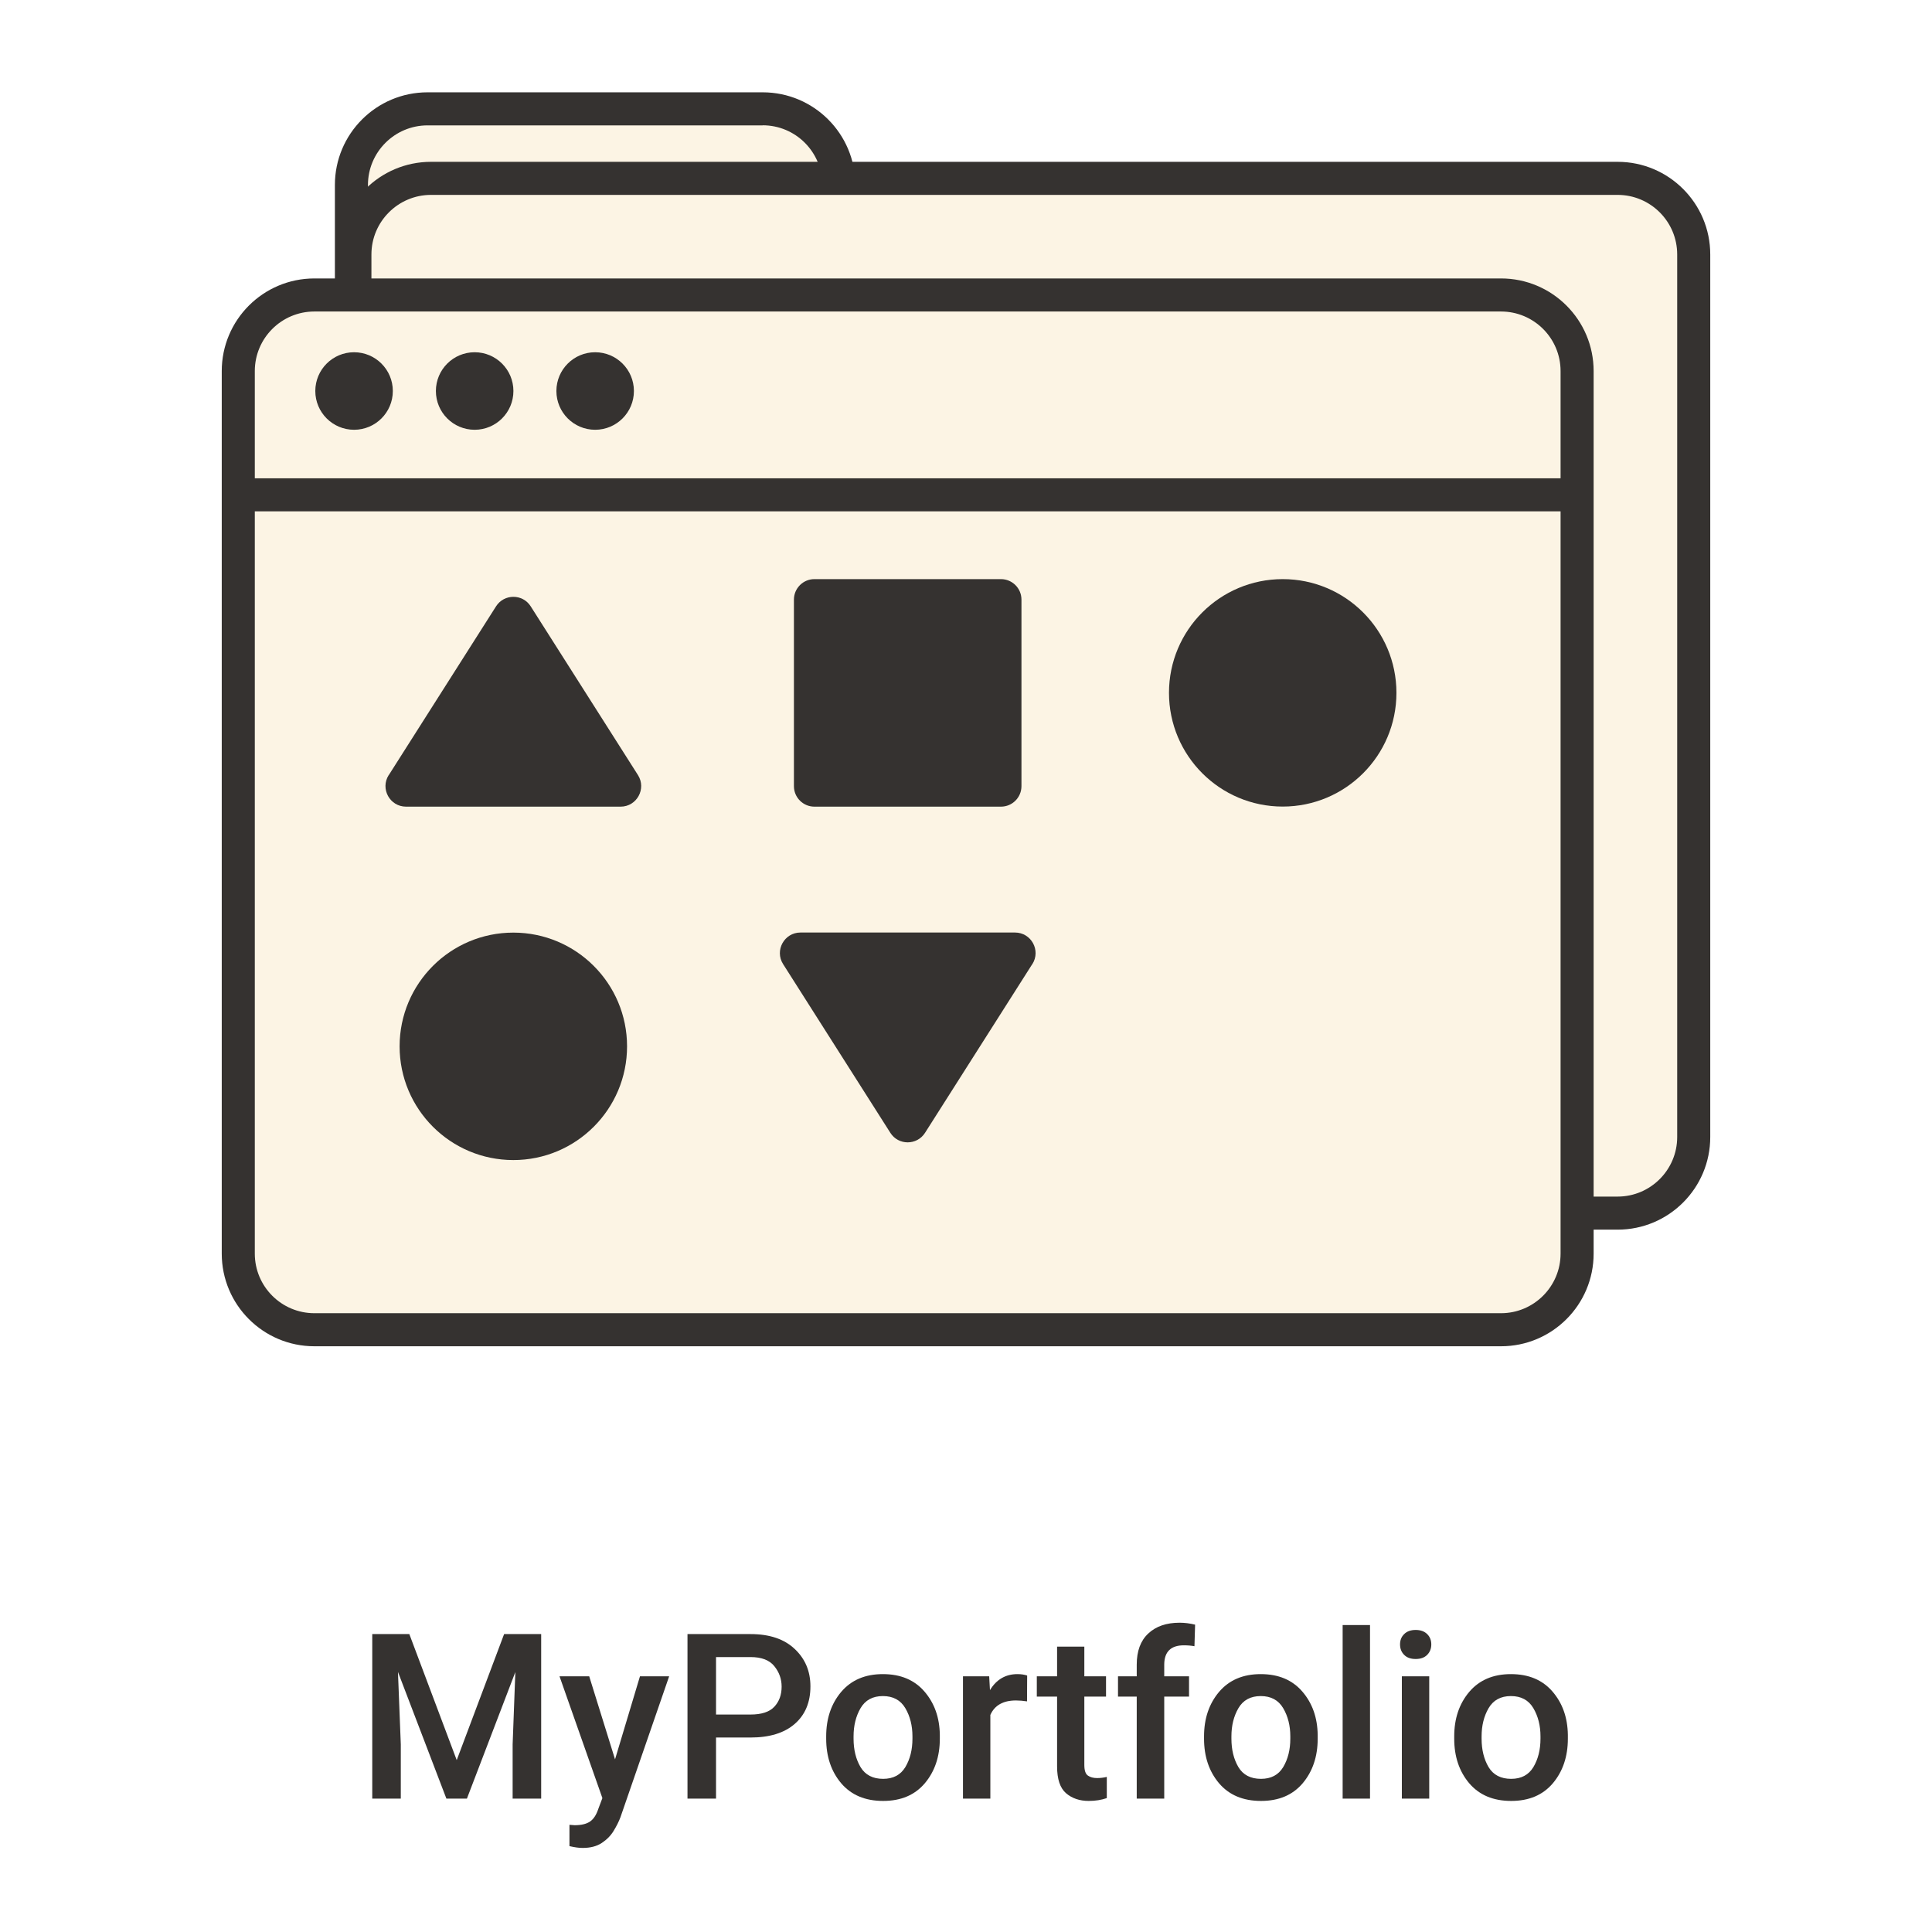
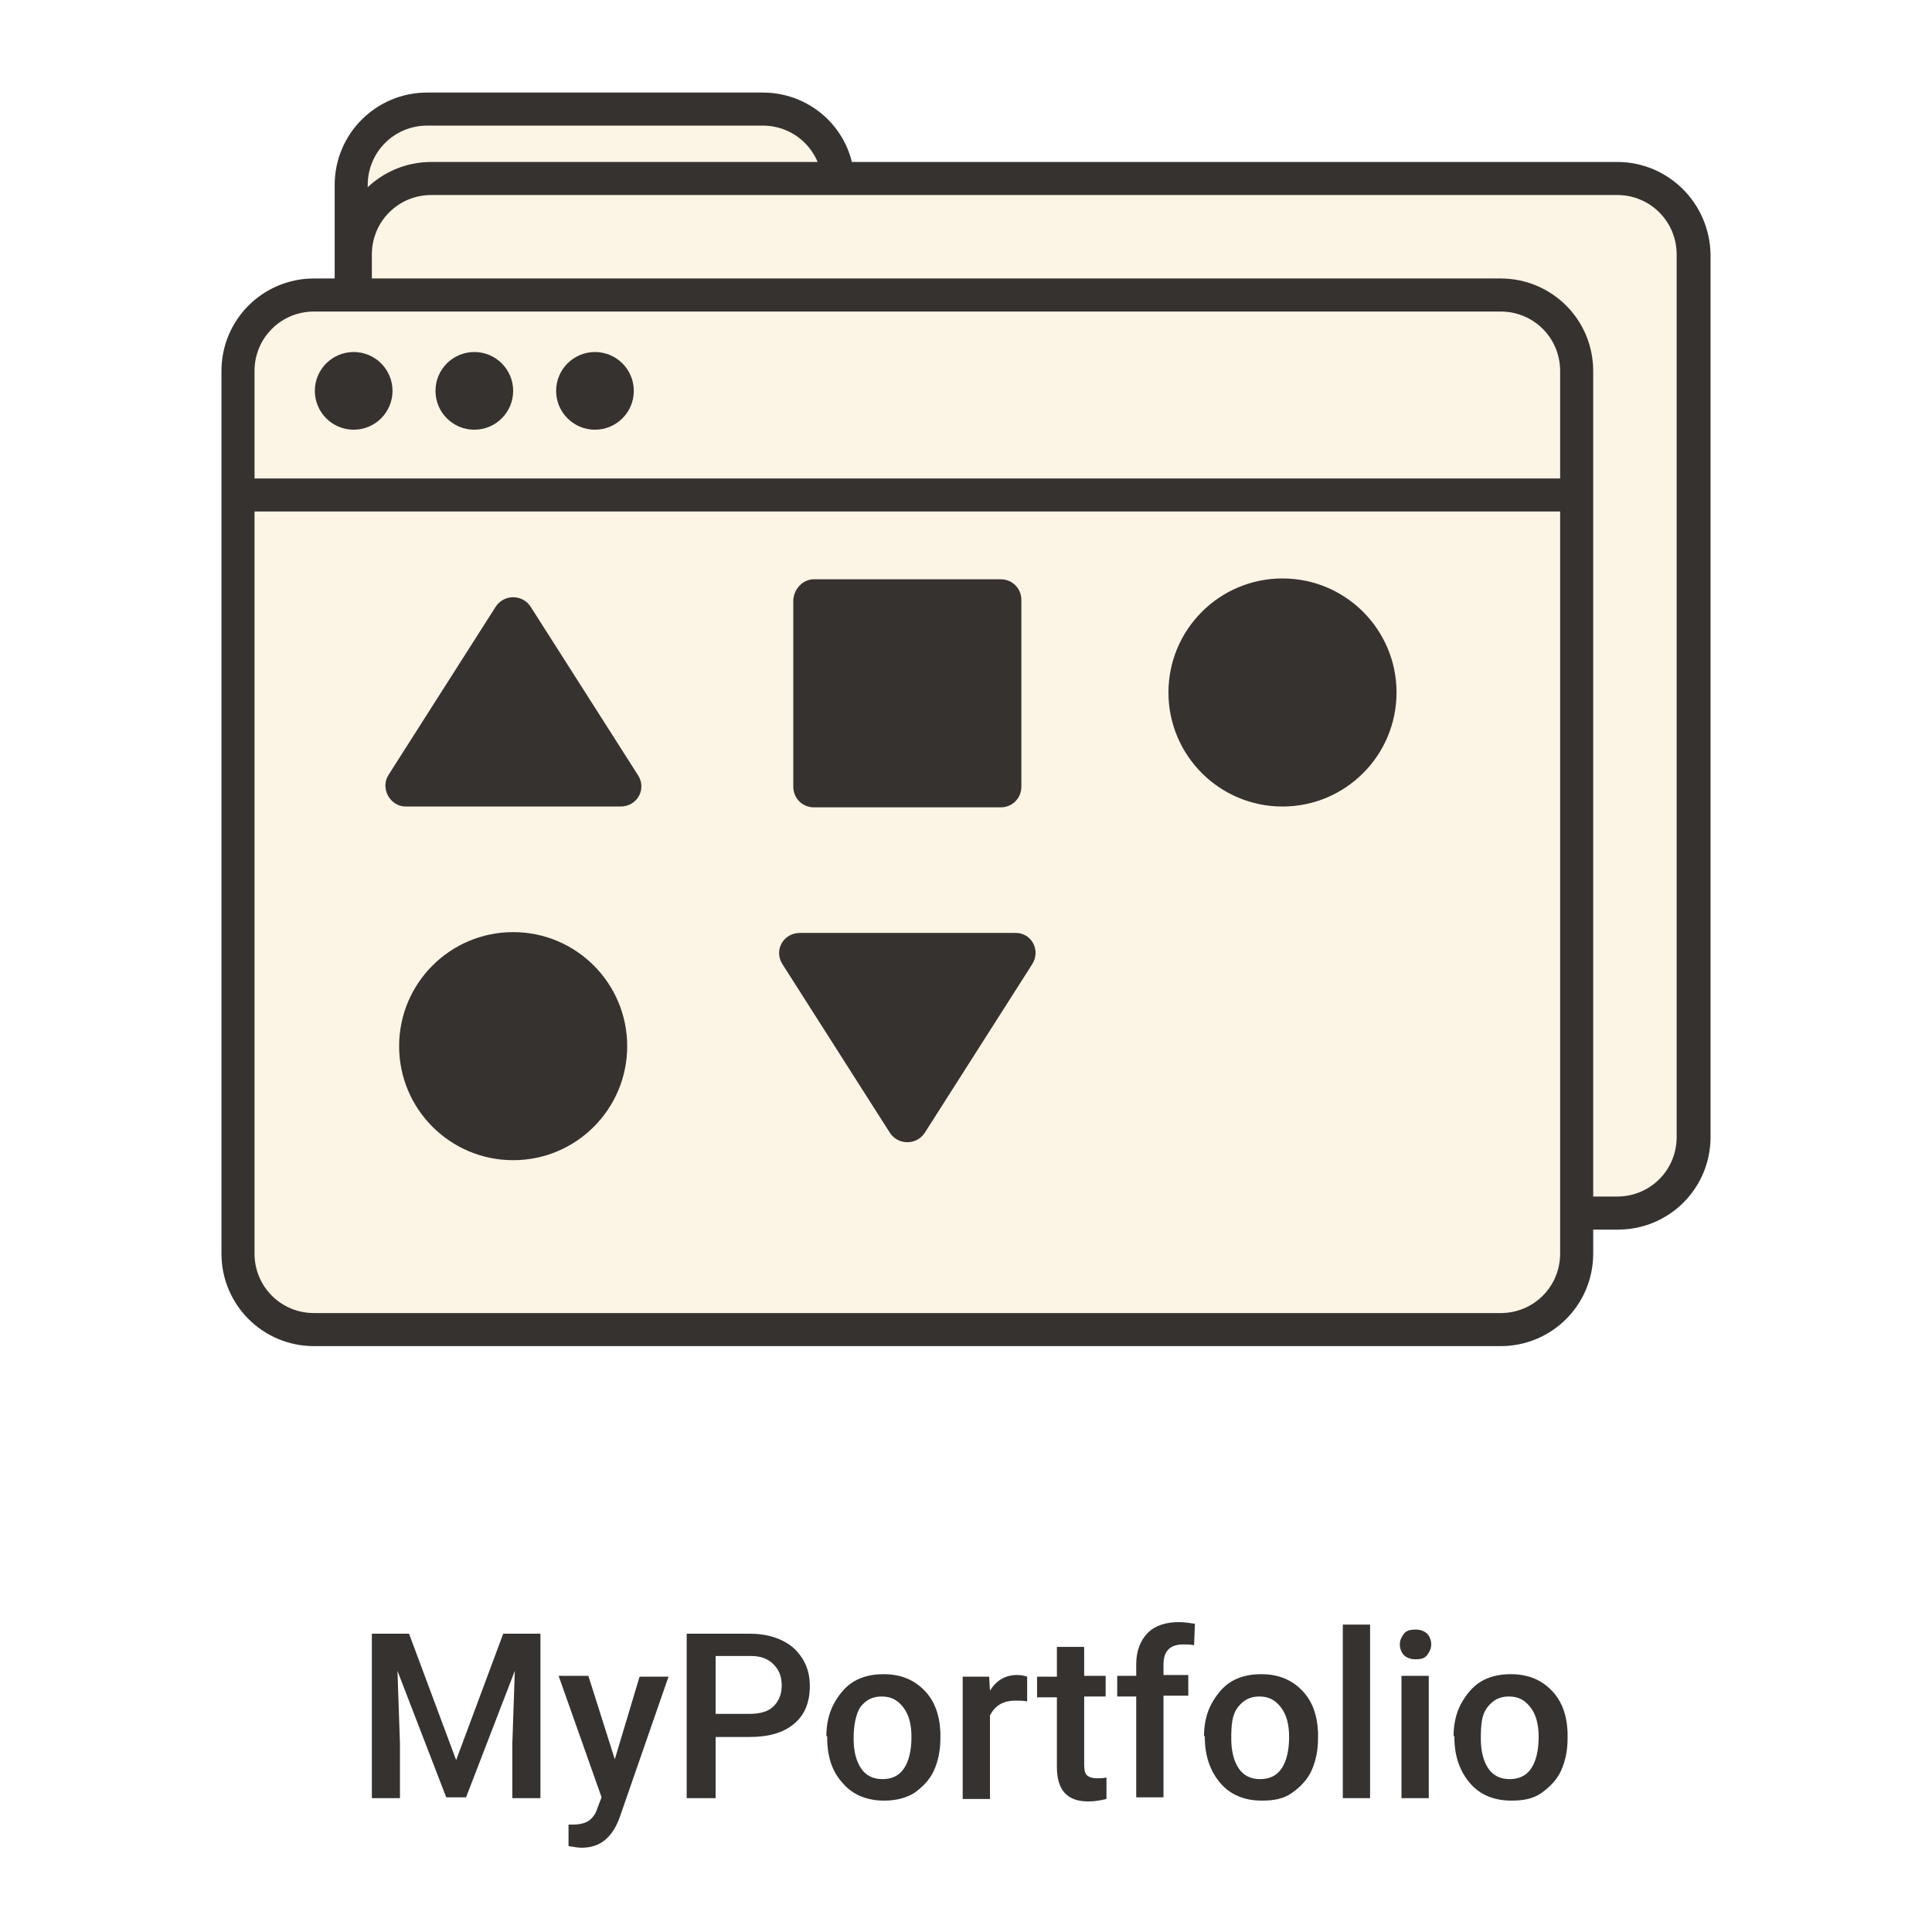
- <svg xmlns="http://www.w3.org/2000/svg" id="Ebene_3" data-name="Ebene 3" viewBox="0 0 233.76 233.76">
-   <defs>
-     <style>
-       .cls-1 {
-         letter-spacing: .02em;
-       }
- 
-       .cls-2, .cls-3 {
-         fill: #fcf4e4;
-       }
- 
-       .cls-4, .cls-5 {
-         fill: #353230;
-       }
- 
-       .cls-5 {
-         font-family: Roboto-Medium, Roboto;
-         font-size: 28px;
-         font-weight: 500;
-       }
- 
-       .cls-3 {
-         stroke: #353230;
-         stroke-linecap: round;
-         stroke-linejoin: round;
-         stroke-width: 4px;
-       }
- 
-       .cls-6 {
-         letter-spacing: 0em;
-       }
-     </style>
-   </defs>
-   <text class="cls-5" transform="translate(43.01 217.62)">
-     <tspan x="0" y="0">My</tspan>
-     <tspan class="cls-6" x="38.14" y="0">P</tspan>
-     <tspan x="55.86" y="0">o</tspan>
-     <tspan class="cls-1" x="71.8" y="0">r</tspan>
-     <tspan x="82.33" y="0">tfolio</tspan>
-   </text>
+ <svg xmlns="http://www.w3.org/2000/svg" version="1.1" id="Ebene_3" x="0px" y="0px" viewBox="0 0 233.8 233.8" style="enable-background:new 0 0 233.8 233.8;" xml:space="preserve">
+   <style type="text/css">
+ 	.st0{enable-background:new    ;}
+ 	.st1{fill:#353230;}
+ 	.st2{fill:#FCF4E4;}
+ 	.st3{fill:none;stroke:#353230;stroke-width:4;stroke-linecap:round;stroke-linejoin:round;}
+ </style>
+   <g class="st0">
+     <path class="st1" d="M49.5,197.7l5.7,15.3l5.7-15.3h4.5v19.9H62v-6.6l0.3-8.8l-5.9,15.3H54l-5.9-15.3l0.3,8.8v6.6H45v-19.9H49.5z" />
+     <path class="st1" d="M74.4,212.9l3-10h3.5l-5.9,17c-0.9,2.5-2.4,3.7-4.6,3.7c-0.5,0-1-0.1-1.6-0.2v-2.6l0.6,0   c0.8,0,1.5-0.2,1.9-0.5c0.4-0.3,0.8-0.8,1-1.5l0.5-1.3l-5.2-14.7h3.6L74.4,212.9z" />
+   </g>
+   <g class="st0">
+     <path class="st1" d="M86.6,210.2v7.4h-3.5v-19.9h7.6c2.2,0,4,0.6,5.3,1.7c1.3,1.2,2,2.7,2,4.6c0,2-0.6,3.5-1.9,4.6   c-1.3,1.1-3.1,1.6-5.4,1.6H86.6z M86.6,207.4h4.2c1.2,0,2.2-0.3,2.8-0.9c0.6-0.6,1-1.4,1-2.5c0-1.1-0.3-1.9-1-2.6s-1.6-1-2.7-1   h-4.3V207.4z" />
+   </g>
+   <g class="st0">
+     <path class="st1" d="M100,210.1c0-1.4,0.3-2.8,0.9-3.9s1.4-2.1,2.4-2.7s2.2-0.9,3.6-0.9c2,0,3.6,0.6,4.9,1.9s1.9,3,2,5.1l0,0.8   c0,1.5-0.3,2.8-0.8,3.9s-1.4,2-2.4,2.7c-1,0.6-2.2,0.9-3.6,0.9c-2.1,0-3.8-0.7-5-2.1c-1.3-1.4-1.9-3.2-1.9-5.6V210.1z M103.3,210.4   c0,1.5,0.3,2.7,0.9,3.6s1.5,1.3,2.6,1.3s2-0.4,2.6-1.3c0.6-0.9,0.9-2.2,0.9-3.8c0-1.5-0.3-2.7-1-3.6s-1.5-1.3-2.6-1.3   c-1.1,0-1.9,0.4-2.6,1.3C103.6,207.4,103.3,208.7,103.3,210.4z" />
+   </g>
+   <g class="st0">
+     <path class="st1" d="M124.3,205.9c-0.4-0.1-0.9-0.1-1.4-0.1c-1.5,0-2.5,0.6-3.1,1.8v10.1h-3.3v-14.8h3.2l0.1,1.7   c0.8-1.3,1.9-1.9,3.3-1.9c0.5,0,0.9,0.1,1.2,0.2L124.3,205.9z" />
+   </g>
+   <g class="st0">
+     <path class="st1" d="M131.2,199.2v3.6h2.6v2.5h-2.6v8.3c0,0.6,0.1,1,0.3,1.2s0.6,0.4,1.2,0.4c0.4,0,0.8,0,1.2-0.1v2.6   c-0.8,0.2-1.5,0.3-2.2,0.3c-2.6,0-3.8-1.4-3.8-4.2v-8.4h-2.4v-2.5h2.4v-3.6H131.2z" />
+     <path class="st1" d="M137.5,217.6v-12.3h-2.3v-2.5h2.3v-1.4c0-1.6,0.5-2.9,1.4-3.8s2.2-1.3,3.8-1.3c0.6,0,1.2,0.1,1.9,0.2l-0.1,2.6   c-0.4-0.1-0.8-0.1-1.3-0.1c-1.6,0-2.4,0.8-2.4,2.4v1.3h3v2.5h-3v12.3H137.5z" />
+     <path class="st1" d="M145.7,210.1c0-1.4,0.3-2.8,0.9-3.9s1.4-2.1,2.4-2.7s2.2-0.9,3.6-0.9c2,0,3.6,0.6,4.9,1.9s1.9,3,2,5.1l0,0.8   c0,1.5-0.3,2.8-0.8,3.9s-1.4,2-2.4,2.7s-2.2,0.9-3.6,0.9c-2.1,0-3.8-0.7-5-2.1s-1.9-3.2-1.9-5.6V210.1z M149,210.4   c0,1.5,0.3,2.7,0.9,3.6s1.5,1.3,2.6,1.3s2-0.4,2.6-1.3s0.9-2.2,0.9-3.8c0-1.5-0.3-2.7-1-3.6s-1.5-1.3-2.6-1.3   c-1.1,0-1.9,0.4-2.6,1.3S149,208.7,149,210.4z" />
+     <path class="st1" d="M165.8,217.6h-3.3v-21h3.3V217.6z" />
+     <path class="st1" d="M169.4,199c0-0.5,0.2-0.9,0.5-1.3s0.8-0.5,1.4-0.5s1.1,0.2,1.4,0.5s0.5,0.8,0.5,1.3c0,0.5-0.2,0.9-0.5,1.3   s-0.8,0.5-1.4,0.5s-1.1-0.2-1.4-0.5S169.4,199.5,169.4,199z M172.9,217.6h-3.3v-14.8h3.3V217.6z" />
+     <path class="st1" d="M175.9,210.1c0-1.4,0.3-2.8,0.9-3.9s1.4-2.1,2.4-2.7s2.2-0.9,3.6-0.9c2,0,3.6,0.6,4.9,1.9s1.9,3,2,5.1l0,0.8   c0,1.5-0.3,2.8-0.8,3.9s-1.4,2-2.4,2.7s-2.2,0.9-3.6,0.9c-2.1,0-3.8-0.7-5-2.1s-1.9-3.2-1.9-5.6V210.1z M179.2,210.4   c0,1.5,0.3,2.7,0.9,3.6s1.5,1.3,2.6,1.3s2-0.4,2.6-1.3s0.9-2.2,0.9-3.8c0-1.5-0.3-2.7-1-3.6s-1.5-1.3-2.6-1.3   c-1.1,0-1.9,0.4-2.6,1.3S179.2,208.7,179.2,210.4z" />
+   </g>
  <g>
    <g>
-       <rect class="cls-2" x="42.52" y="13.16" width="58.98" height="125.2" rx="9.21" ry="9.21" />
-       <path class="cls-4" d="m92.28,15.16c3.98,0,7.21,3.23,7.21,7.21v106.78c0,3.98-3.23,7.21-7.21,7.21h-40.55c-3.98,0-7.21-3.23-7.21-7.21V22.38c0-3.98,3.24-7.21,7.21-7.21h40.55m0-4h-40.55c-6.19,0-11.21,5.02-11.21,11.21v106.78c0,6.19,5.02,11.21,11.21,11.21h40.55c6.19,0,11.21-5.02,11.21-11.21V22.38c0-6.19-5.02-11.21-11.21-11.21h0Z" />
+       <path class="st2" d="M51.7,13.2h40.6c5.1,0,9.2,4.1,9.2,9.2v106.8c0,5.1-4.1,9.2-9.2,9.2H51.7c-5.1,0-9.2-4.1-9.2-9.2V22.4    C42.5,17.3,46.6,13.2,51.7,13.2z" />
+       <path class="st1" d="M92.3,15.2c4,0,7.2,3.2,7.2,7.2v106.8c0,4-3.2,7.2-7.2,7.2H51.7c-4,0-7.2-3.2-7.2-7.2V22.4    c0-4,3.2-7.2,7.2-7.2L92.3,15.2 M92.3,11.2H51.7c-6.2,0-11.2,5-11.2,11.2v106.8c0,6.2,5,11.2,11.2,11.2h40.5    c6.2,0,11.2-5,11.2-11.2V22.4C103.5,16.2,98.5,11.2,92.3,11.2L92.3,11.2z" />
    </g>
    <g>
-       <rect class="cls-2" x="42.94" y="21.58" width="161.99" height="125.2" rx="9.21" ry="9.21" />
-       <path class="cls-4" d="m195.72,23.58c3.98,0,7.21,3.23,7.21,7.21v106.78c0,3.98-3.24,7.21-7.21,7.21H52.15c-3.98,0-7.21-3.23-7.21-7.21V30.79c0-3.98,3.24-7.21,7.21-7.21h143.57m0-4H52.15c-6.19,0-11.21,5.02-11.21,11.21v106.78c0,6.19,5.02,11.21,11.21,11.21h143.57c6.19,0,11.21-5.02,11.21-11.21V30.79c0-6.19-5.02-11.21-11.21-11.21h0Z" />
+       <path class="st2" d="M52.1,21.6h143.6c5.1,0,9.2,4.1,9.2,9.2v106.8c0,5.1-4.1,9.2-9.2,9.2H52.1c-5.1,0-9.2-4.1-9.2-9.2V30.8    C42.9,25.7,47.1,21.6,52.1,21.6z" />
+       <path class="st1" d="M195.7,23.6c4,0,7.2,3.2,7.2,7.2v106.8c0,4-3.2,7.2-7.2,7.2H52.2c-4,0-7.2-3.2-7.2-7.2V30.8    c0-4,3.2-7.2,7.2-7.2L195.7,23.6 M195.7,19.6H52.2c-6.2,0-11.2,5-11.2,11.2v106.8c0,6.2,5,11.2,11.2,11.2h143.6    c6.2,0,11.2-5,11.2-11.2V30.8C206.9,24.6,201.9,19.6,195.7,19.6L195.7,19.6z" />
    </g>
    <g>
-       <rect class="cls-2" x="28.83" y="35.69" width="161.99" height="125.2" rx="9.21" ry="9.21" />
-       <path class="cls-4" d="m181.61,37.69c3.98,0,7.21,3.23,7.21,7.21v106.78c0,3.98-3.24,7.21-7.21,7.21H38.04c-3.98,0-7.21-3.23-7.21-7.21V44.9c0-3.98,3.23-7.21,7.21-7.21h143.57m0-4H38.04c-6.19,0-11.21,5.02-11.21,11.21v106.78c0,6.19,5.02,11.21,11.21,11.21h143.57c6.19,0,11.21-5.02,11.21-11.21V44.9c0-6.19-5.02-11.21-11.21-11.21h0Z" />
+       <path class="st2" d="M38,35.7h143.6c5.1,0,9.2,4.1,9.2,9.2v106.8c0,5.1-4.1,9.2-9.2,9.2H38c-5.1,0-9.2-4.1-9.2-9.2V44.9    C28.8,39.8,33,35.7,38,35.7z" />
+       <path class="st1" d="M181.6,37.7c4,0,7.2,3.2,7.2,7.2v106.8c0,4-3.2,7.2-7.2,7.2H38c-4,0-7.2-3.2-7.2-7.2V44.9    c0-4,3.2-7.2,7.2-7.2L181.6,37.7 M181.6,33.7H38c-6.2,0-11.2,5-11.2,11.2v106.8c0,6.2,5,11.2,11.2,11.2h143.6    c6.2,0,11.2-5,11.2-11.2V44.9C192.8,38.7,187.8,33.7,181.6,33.7L181.6,33.7z" />
    </g>
-     <line class="cls-3" x1="30.51" y1="59.87" x2="189.14" y2="59.87" />
-     <path class="cls-4" d="m47.04,93.78l12.98-20.42c.98-1.53,3.22-1.53,4.19,0l12.98,20.42c1.05,1.65-.14,3.82-2.1,3.82h-25.96c-1.96,0-3.15-2.16-2.1-3.82Z" />
-     <path class="cls-4" d="m124.9,116.65l-12.98,20.42c-.98,1.53-3.22,1.53-4.19,0l-12.98-20.42c-1.05-1.65.14-3.82,2.1-3.82h25.96c1.96,0,3.15,2.16,2.1,3.82Z" />
-     <rect class="cls-4" x="96.06" y="70.07" width="27.53" height="27.53" rx="2.48" ry="2.48" />
-     <circle class="cls-4" cx="155.2" cy="83.83" r="13.76" />
-     <circle class="cls-4" cx="62.11" cy="126.6" r="13.76" />
-     <circle class="cls-4" cx="42.84" cy="47.31" r="4.69" />
-     <circle class="cls-4" cx="57.43" cy="47.31" r="4.69" />
-     <circle class="cls-4" cx="72.01" cy="47.31" r="4.69" />
+     <line class="st3" x1="30.5" y1="59.9" x2="189.1" y2="59.9" />
+     <path class="st1" d="M47,93.8l13-20.4c1-1.5,3.2-1.5,4.2,0l13,20.4c1.1,1.7-0.1,3.8-2.1,3.8h-26C47.2,97.6,46,95.4,47,93.8L47,93.8   z" />
+     <path class="st1" d="M124.9,116.7l-13,20.4c-1,1.5-3.2,1.5-4.2,0l-13-20.4c-1.1-1.7,0.1-3.8,2.1-3.8h26   C124.8,112.8,126,115,124.9,116.7L124.9,116.7z" />
+     <path class="st1" d="M98.5,70.1h22.6c1.4,0,2.5,1.1,2.5,2.5v22.6c0,1.4-1.1,2.5-2.5,2.5H98.5c-1.4,0-2.5-1.1-2.5-2.5V72.6   C96.1,71.2,97.2,70.1,98.5,70.1z" />
+     <circle class="st1" cx="155.2" cy="83.8" r="13.8" />
+     <circle class="st1" cx="62.1" cy="126.6" r="13.8" />
+     <circle class="st1" cx="42.8" cy="47.3" r="4.7" />
+     <circle class="st1" cx="57.4" cy="47.3" r="4.7" />
+     <circle class="st1" cx="72" cy="47.3" r="4.7" />
  </g>
</svg>
